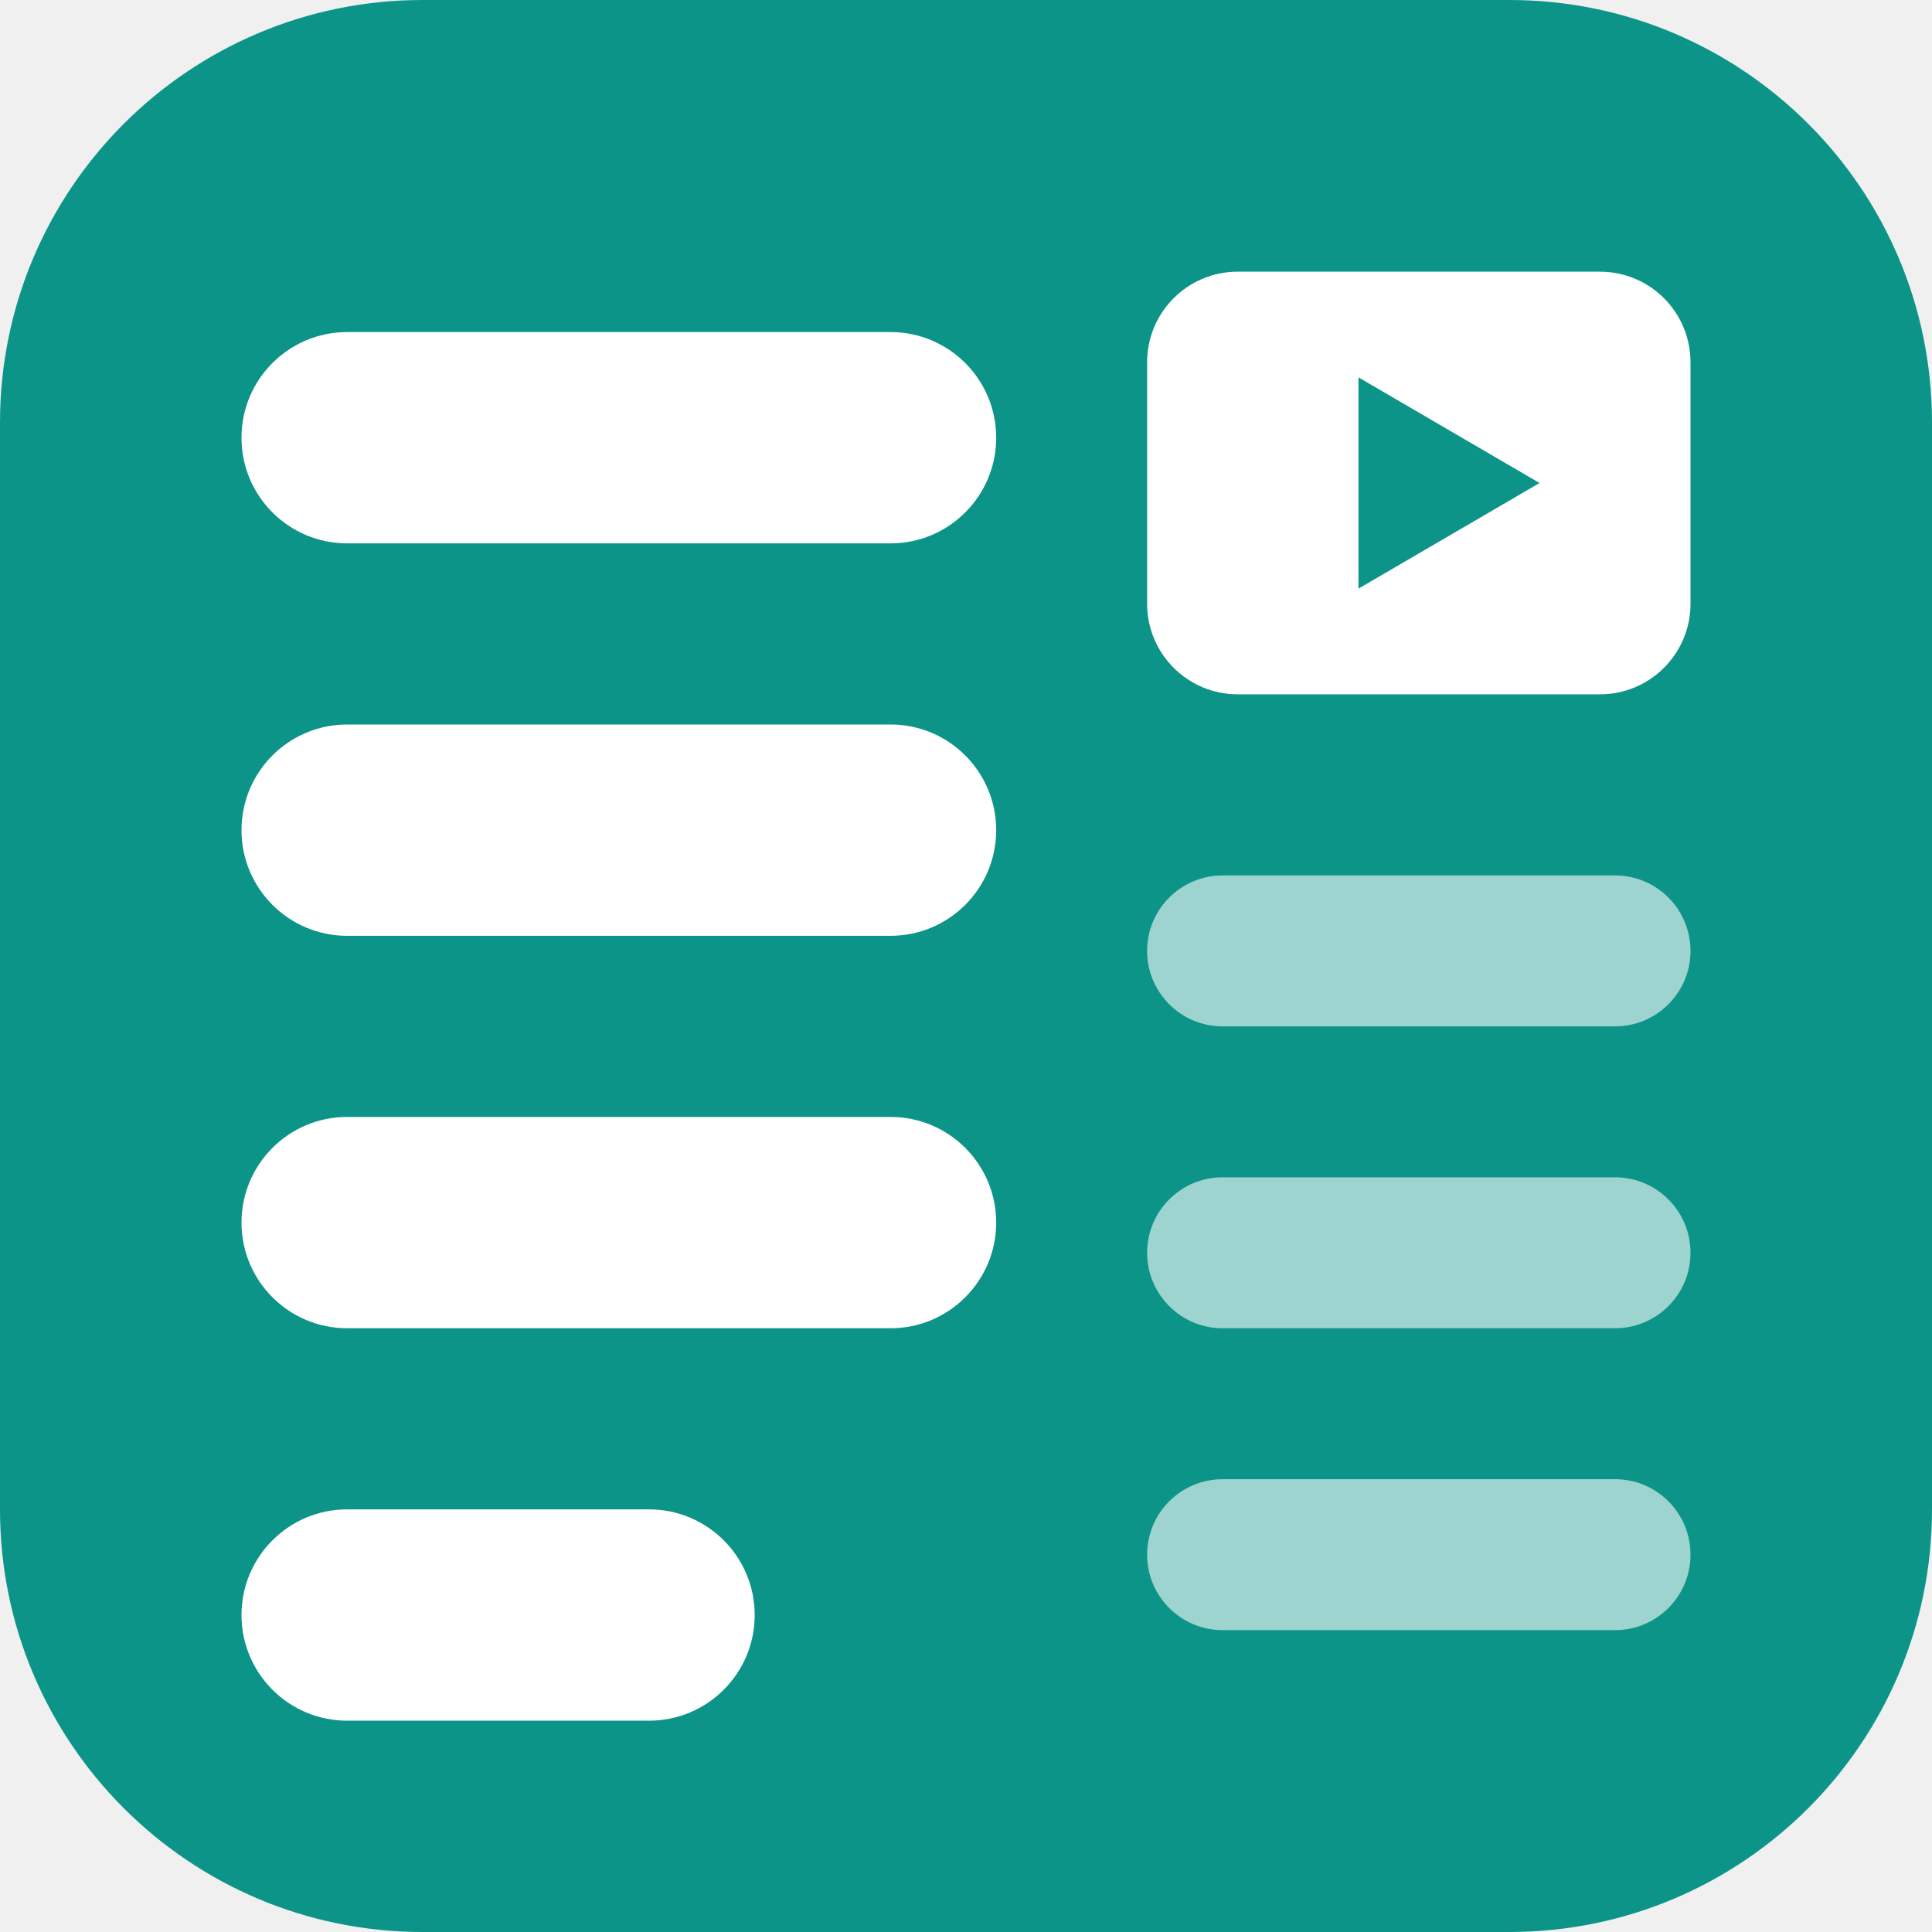
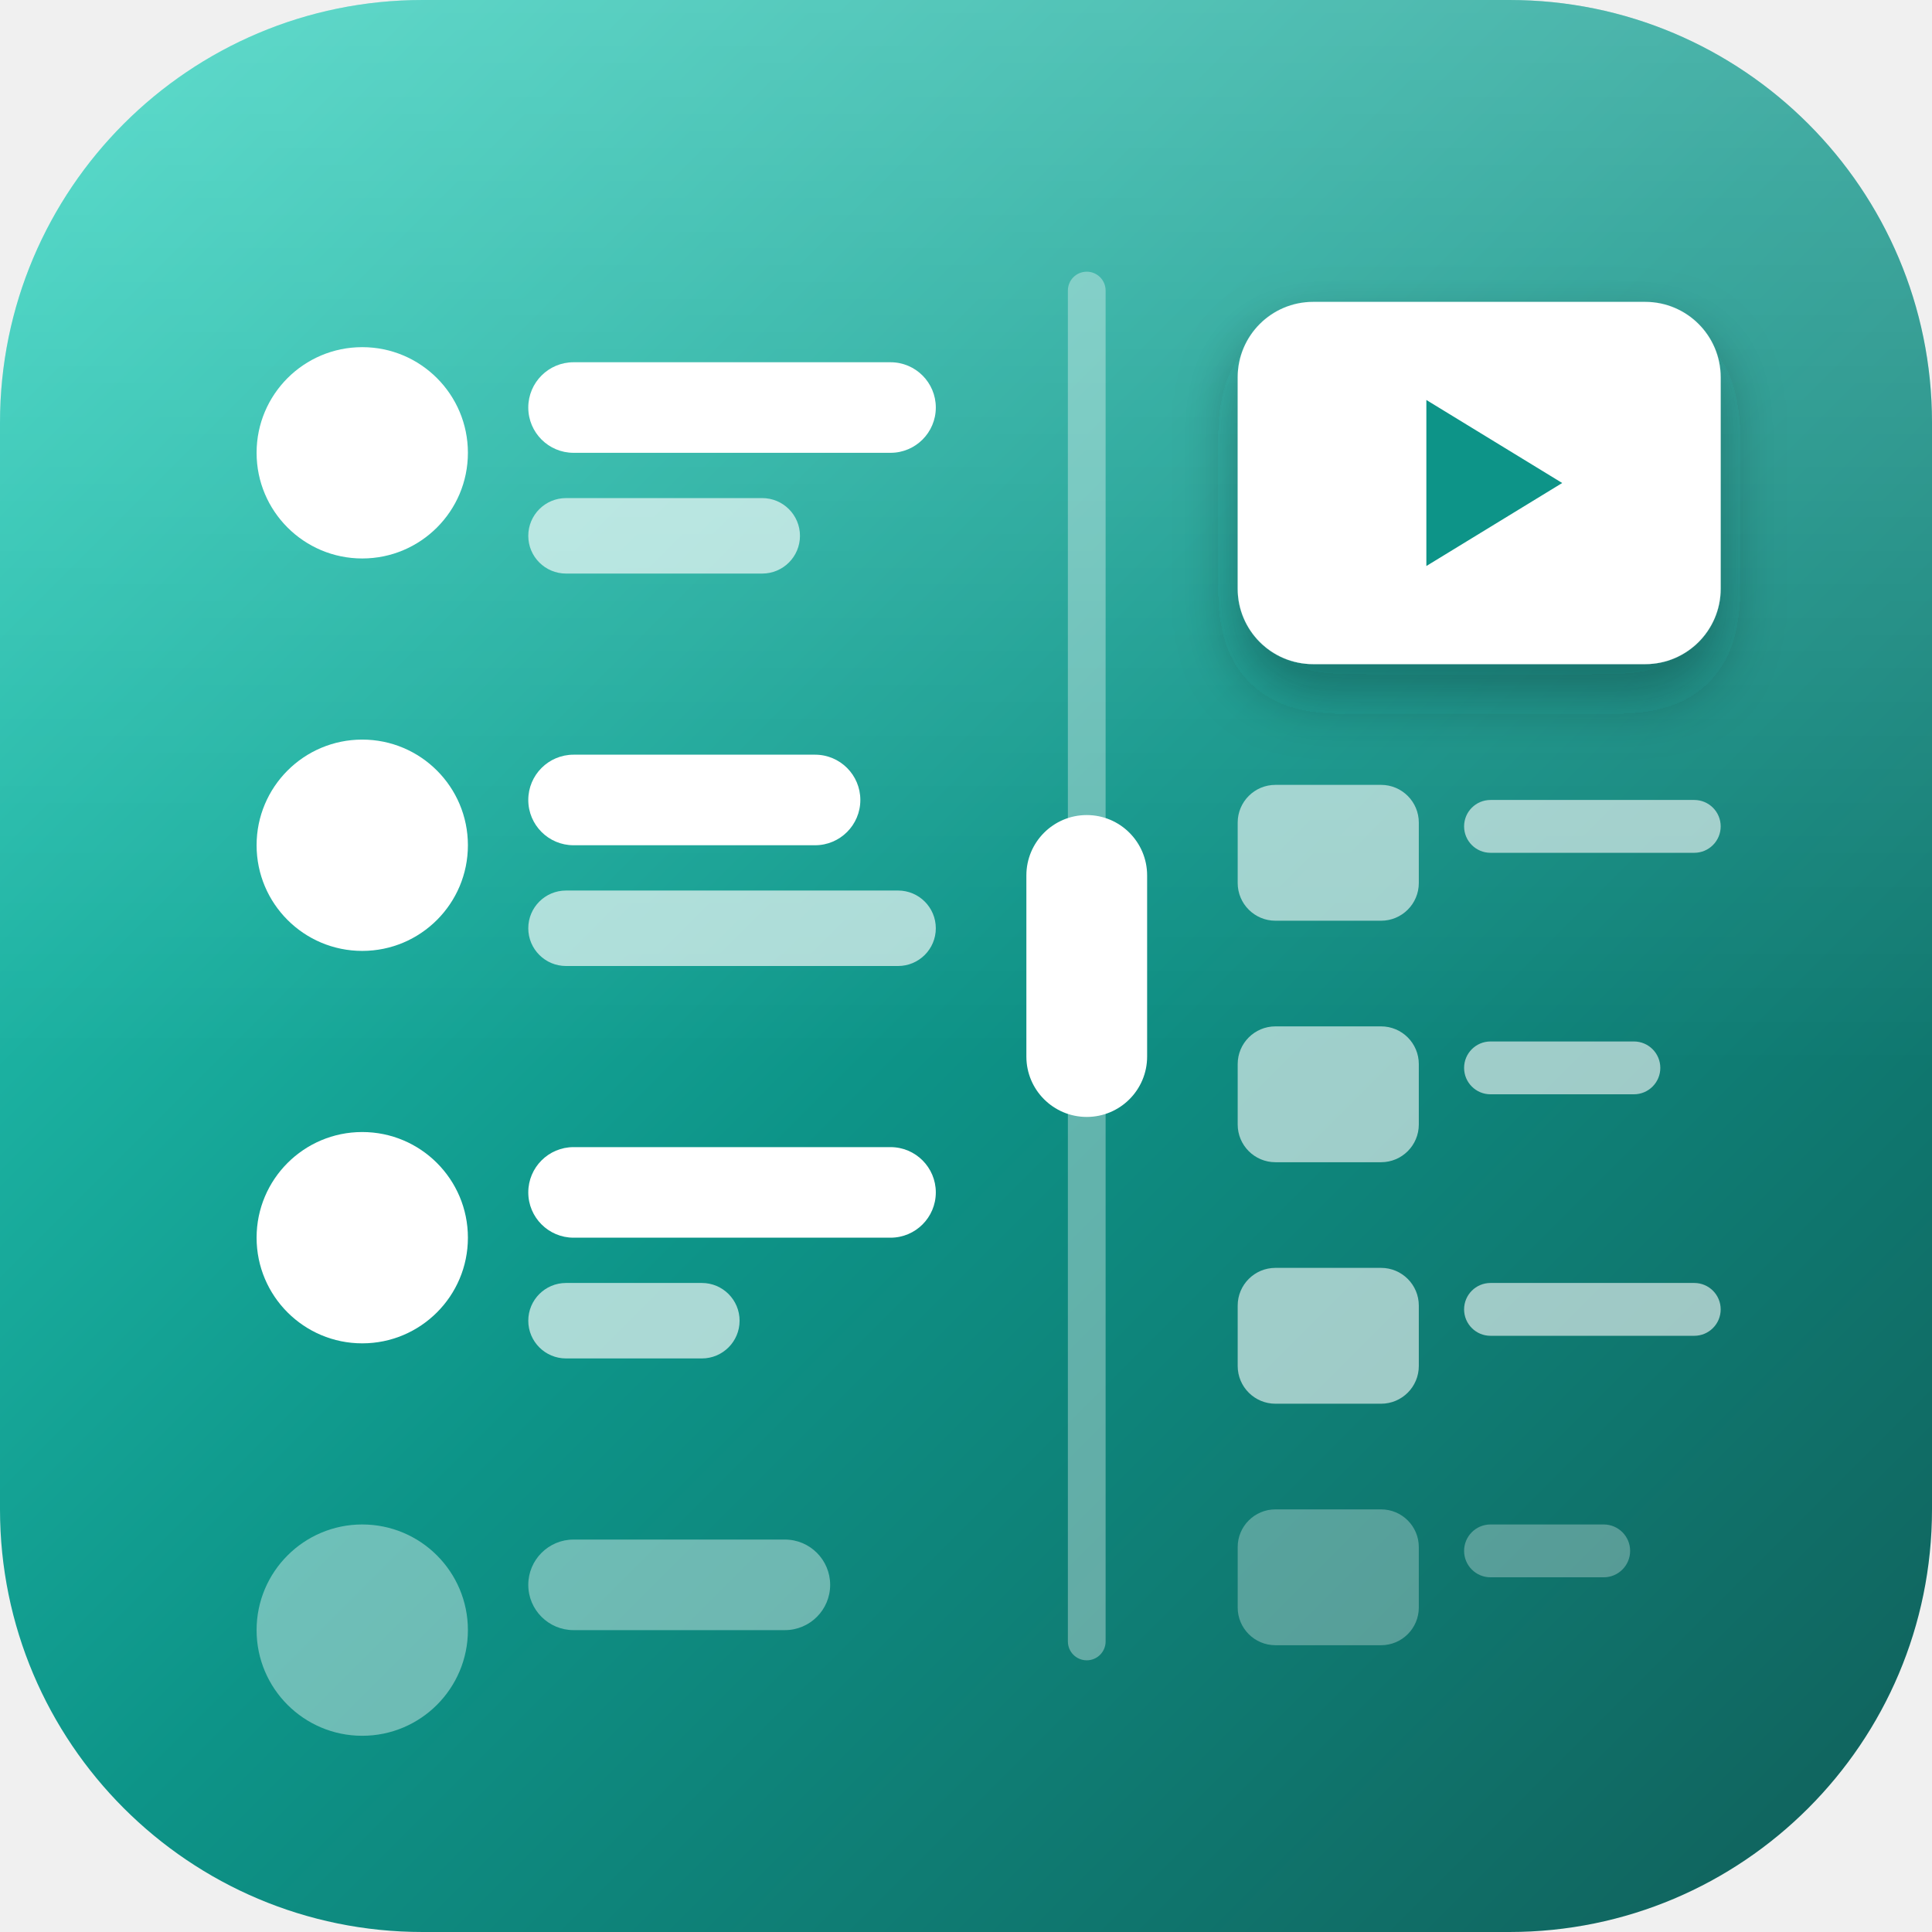
<svg xmlns="http://www.w3.org/2000/svg" viewBox="0 0 128 128" width="128" height="128">
-   <rect width="128" height="128" rx="28" fill="#0d9488" />
-   <rect x="16" y="22" width="50" height="14" rx="7" fill="#fff" />
-   <rect x="16" y="48" width="50" height="14" rx="7" fill="#fff" />
-   <rect x="16" y="74" width="50" height="14" rx="7" fill="#fff" />
-   <rect x="16" y="100" width="34" height="14" rx="7" fill="#fff" />
-   <rect x="76" y="18" width="36" height="28" rx="6" fill="#fff" />
-   <path d="M90 25 L90 39 L102 32 Z" fill="#0d9488" />
-   <rect x="76" y="58" width="36" height="10" rx="5" fill="#fff" fill-opacity=".6" />
-   <rect x="76" y="78" width="36" height="10" rx="5" fill="#fff" fill-opacity=".6" />
-   <rect x="76" y="98" width="36" height="10" rx="5" fill="#fff" fill-opacity=".6" />
+   <defs>
+     <linearGradient id="bg" x1="0" y1="0" x2="1" y2="1">
+       <stop offset="0" stop-color="#2dd4bf" />
+       <stop offset="0.5" stop-color="#0d9488" />
+       <stop offset="1" stop-color="#115e59" />
+     </linearGradient>
+     <linearGradient id="shine" x1="0" y1="0" x2="0" y2="1">
+       <stop offset="0" stop-color="#ffffff" stop-opacity="0.25" />
+       <stop offset="0.55" stop-color="#ffffff" stop-opacity="0" />
+     </linearGradient>
+     <filter id="lift" x="-30%" y="-30%" width="160%" height="170%">
+       <feDropShadow dx="0" dy="2" stdDeviation="2" flood-color="#042f2e" flood-opacity="0.35" />
+     </filter>
+   </defs>
+   <rect width="128" height="128" rx="28" fill="url(#bg)" />
+   <rect width="128" height="128" rx="28" fill="url(#shine)" />
+   <g fill="#ffffff">
+     <circle cx="24" cy="30" r="7" />
+     <rect x="35" y="24" width="27" height="6" rx="3" />
+     <rect x="35" y="33" width="18" height="5" rx="2.5" opacity="0.65" />
+     <circle cx="24" cy="56" r="7" />
+     <rect x="35" y="50" width="22" height="6" rx="3" />
+     <rect x="35" y="59" width="27" height="5" rx="2.5" opacity="0.65" />
+     <circle cx="24" cy="82" r="7" />
+     <rect x="35" y="76" width="27" height="6" rx="3" />
+     <rect x="35" y="85" width="14" height="5" rx="2.5" opacity="0.65" />
+     <g opacity="0.4">
+       <circle cx="24" cy="108" r="7" />
+       <rect x="35" y="102" width="20" height="6" rx="3" />
+     </g>
+   </g>
+   <rect x="70.75" y="18" width="2.5" height="92" rx="1.25" fill="#ffffff" opacity="0.35" />
+   <rect x="68" y="54" width="8" height="20" rx="4" fill="#ffffff" />
+   <g filter="url(#lift)">
+     <rect x="82" y="20" width="32" height="24" rx="5" fill="#ffffff" />
+   </g>
+   <path d="M94.5 26.5v11l9-5.5z" fill="#0d9488" />
+   <g fill="#ffffff" opacity="0.6">
+     <rect x="82" y="52" width="12" height="9" rx="2.5" />
+     <rect x="97" y="53" width="17" height="3.5" rx="1.75" />
+     <rect x="82" y="68" width="12" height="9" rx="2.5" />
+     <rect x="97" y="69" width="13" height="3.5" rx="1.75" />
+     <rect x="82" y="84" width="12" height="9" rx="2.5" />
+     <rect x="97" y="85" width="17" height="3.5" rx="1.75" />
+   </g>
+   <g fill="#ffffff" opacity="0.3">
+     <rect x="82" y="100" width="12" height="9" rx="2.5" />
+     <rect x="97" y="101" width="11" height="3.5" rx="1.75" />
+   </g>
</svg>
